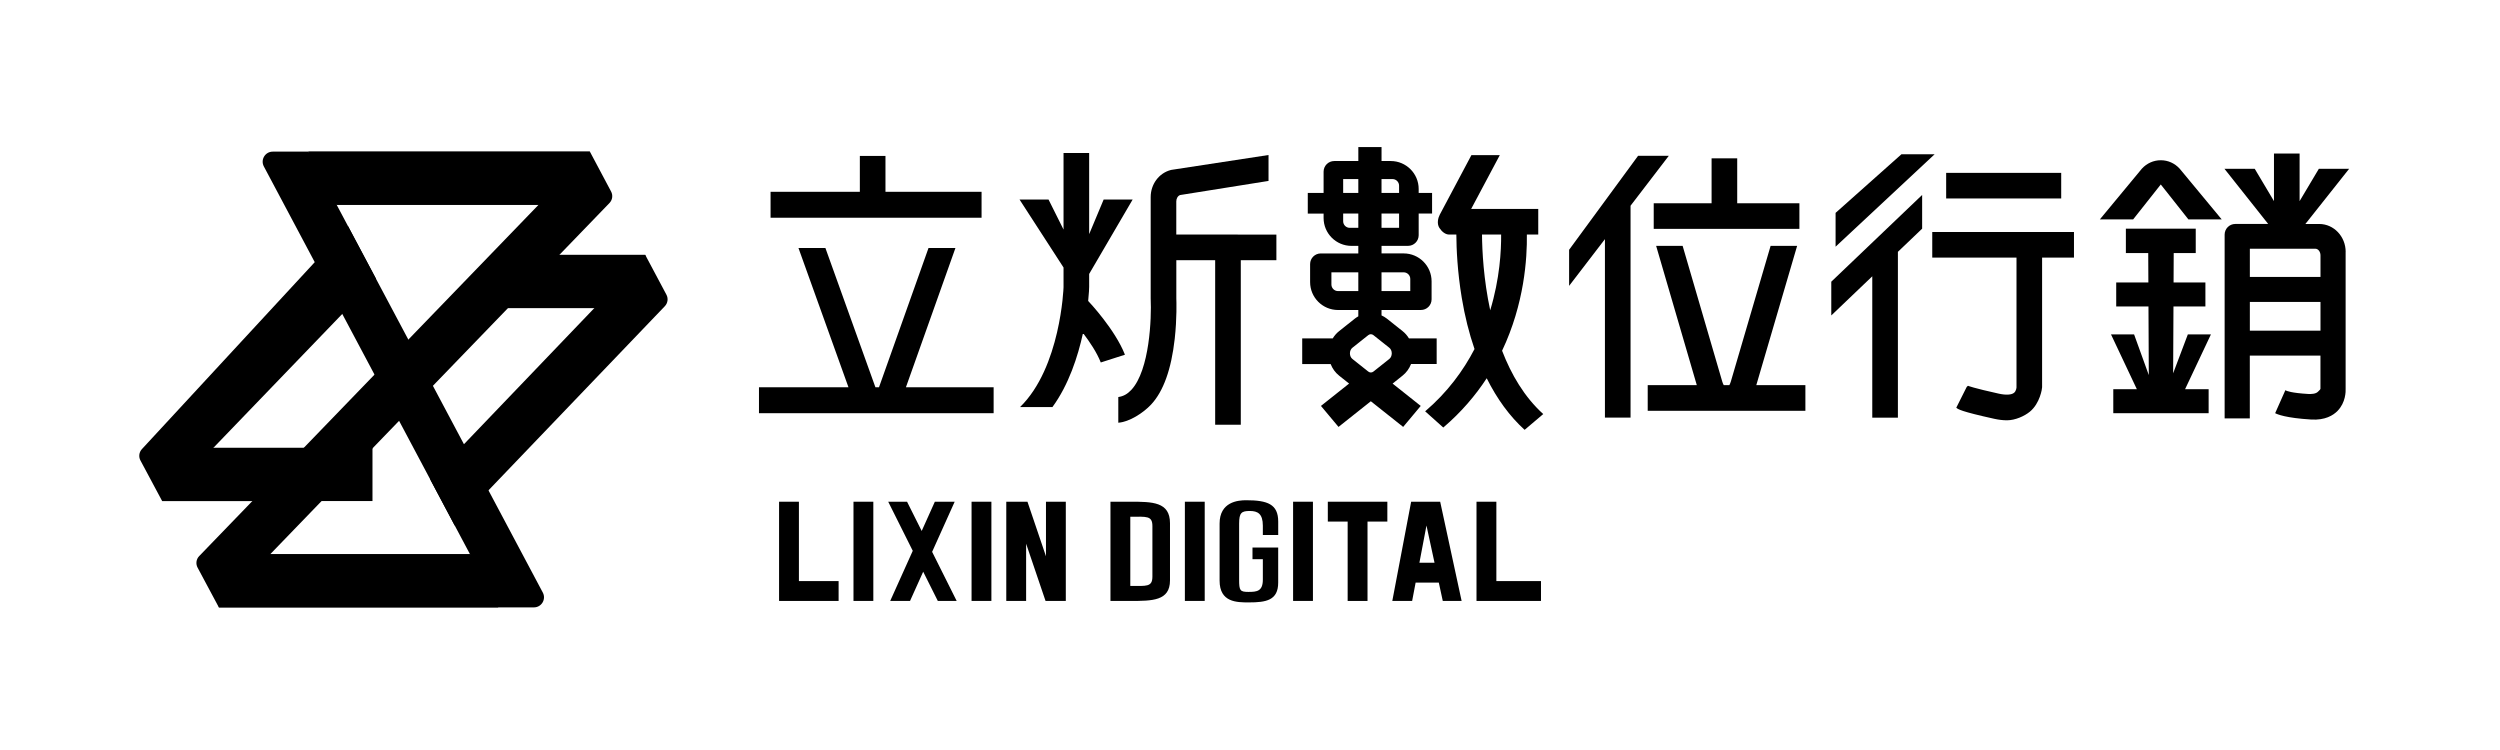
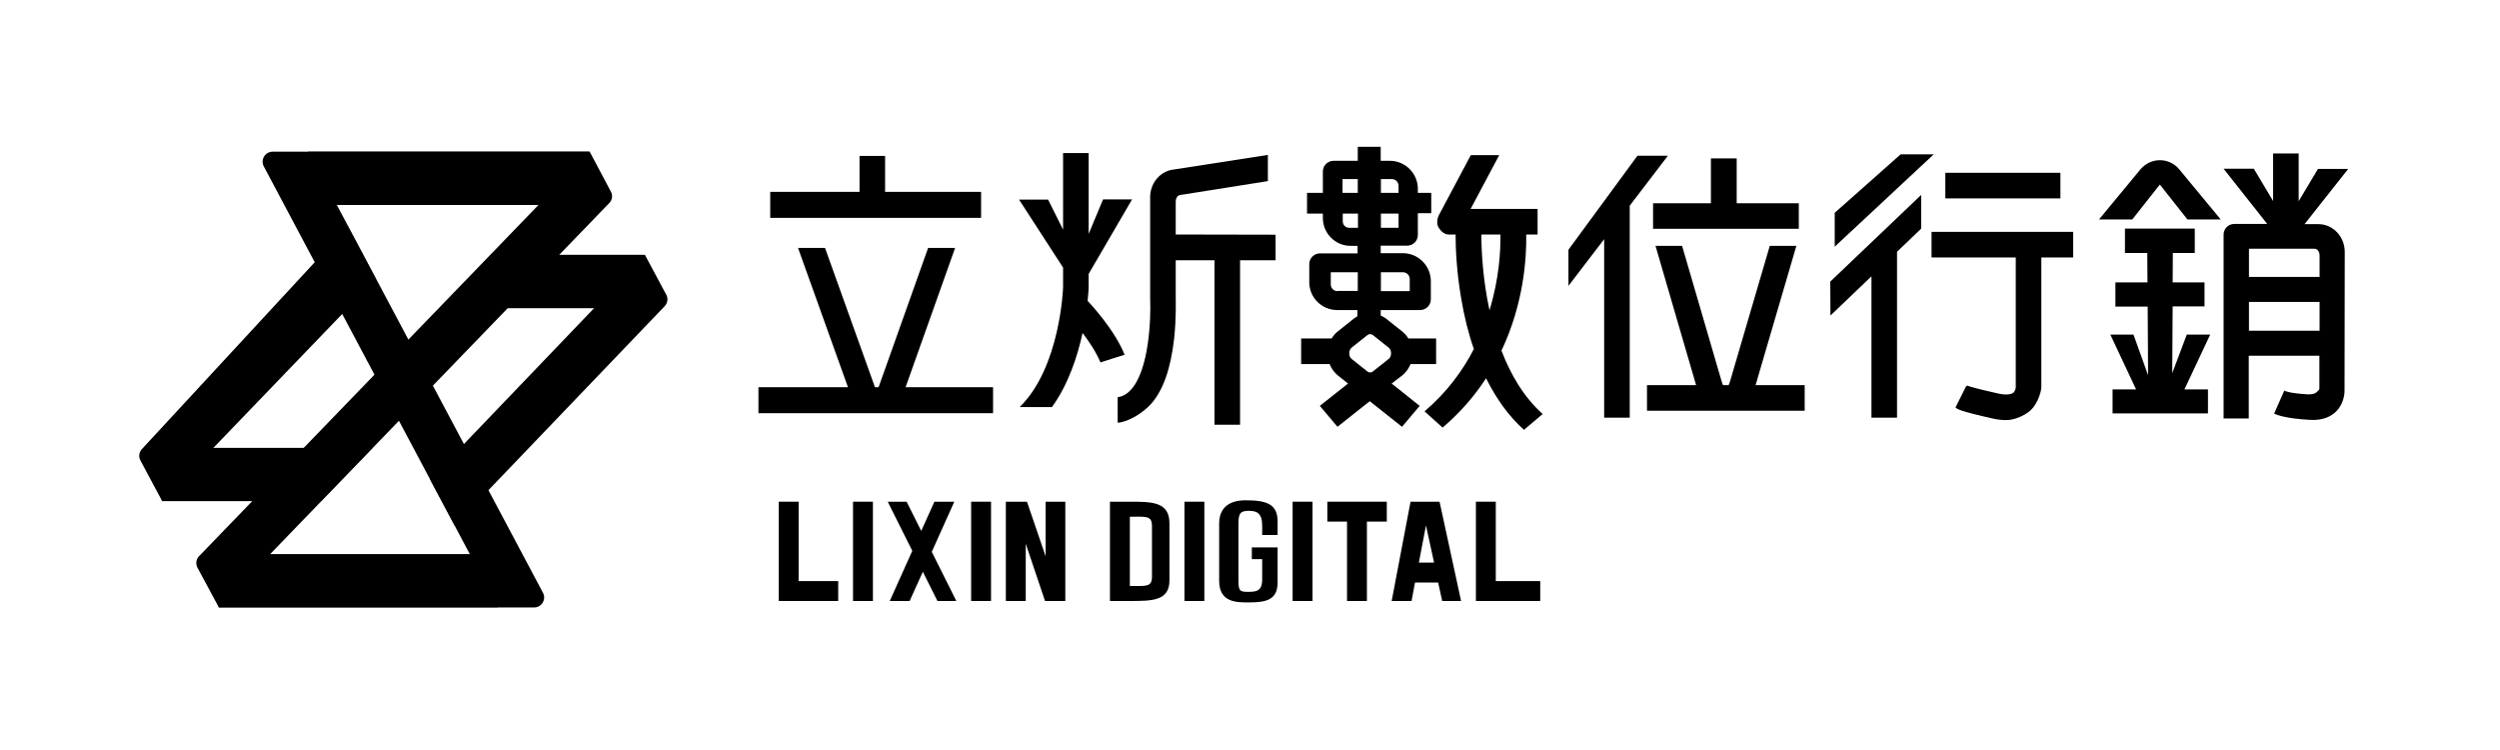
- <svg xmlns="http://www.w3.org/2000/svg" xmlns:xlink="http://www.w3.org/1999/xlink" version="1.1" id="圖層_2" x="0px" y="0px" viewBox="615 -184.19 1231.27 369.19" style="enable-background:new 615 -184.19 1231.27 369.19;" xml:space="preserve">
+ <svg xmlns="http://www.w3.org/2000/svg" version="1.1" id="圖層_2_1_" x="0px" y="0px" viewBox="0 0 1231.3 369.2" style="enable-background:new 0 0 1231.3 369.2;" xml:space="preserve">
  <g>
-     <polygon class="st0" points="747.72,88.76 722.79,114.95 860.4,114.95 846.47,88.76  " />
-     <g class="st1">
+     <polygon points="132.7,273 107.8,299.1 245.4,299.1 231.5,273  " />
+     <g>
      <g>
-         <defs>
-           <rect id="SVGID_21_" x="722.79" y="88.76" width="137.61" height="26.19" />
-         </defs>
-         <clipPath id="SVGID_3_">
-           <use xlink:href="#SVGID_21_" style="overflow:visible;" />
-         </clipPath>
-         <g class="st2">
-           <defs>
-             <polygon id="SVGID_23_" points="747.72,88.76 722.79,114.95 860.4,114.95 846.47,88.76      " />
-           </defs>
-           <clipPath id="SVGID_4_">
-             <use xlink:href="#SVGID_23_" style="overflow:visible;" />
-           </clipPath>
-           <linearGradient id="SVGID_5_" gradientUnits="userSpaceOnUse" x1="1173.331" y1="15.42" x2="1181.01" y2="15.42" gradientTransform="matrix(17.919 0 0 -17.919 -20302.117 378.1678)">
-             <stop offset="0" style="stop-color:#231815" />
-             <stop offset="0.02" style="stop-color:#332926" />
-             <stop offset="0.079" style="stop-color:#5E5653" />
-             <stop offset="0.143" style="stop-color:#847E7C" />
-             <stop offset="0.212" style="stop-color:#A5A1A0" />
-             <stop offset="0.286" style="stop-color:#C1BEBE" />
-             <stop offset="0.368" style="stop-color:#D8D6D6" />
-             <stop offset="0.46" style="stop-color:#EAE8E8" />
-             <stop offset="0.569" style="stop-color:#F6F5F5" />
-             <stop offset="0.71" style="stop-color:#FDFDFD" />
-             <stop offset="1" style="stop-color:#FFFFFF" />
-           </linearGradient>
-           <rect x="722.79" y="88.76" class="st3" width="137.61" height="26.19" />
+         <g>
+           <rect x="107.8" y="273" width="137.6" height="26.2" />
        </g>
      </g>
    </g>
-     <polygon class="st0" points="880.7,-83.32 905.52,-109.51 766.89,-109.51 780.82,-83.32  " />
-     <g class="st1">
+     <polygon points="265.7,100.9 290.5,74.7 151.9,74.7 165.8,100.9  " />
+     <g>
      <g>
-         <defs>
-           <rect id="SVGID_26_" x="766.89" y="-109.51" width="138.64" height="26.19" />
-         </defs>
-         <clipPath id="SVGID_6_">
-           <use xlink:href="#SVGID_26_" style="overflow:visible;" />
-         </clipPath>
-         <g class="st4">
-           <defs>
-             <polygon id="SVGID_28_" points="880.7,-83.32 905.53,-109.51 766.89,-109.51 780.82,-83.32      " />
-           </defs>
-           <clipPath id="SVGID_7_">
-             <use xlink:href="#SVGID_28_" style="overflow:visible;" />
-           </clipPath>
-           <linearGradient id="SVGID_8_" gradientUnits="userSpaceOnUse" x1="1175.66" y1="25.013" x2="1183.34" y2="25.013" gradientTransform="matrix(18.0528 0 0 -18.0528 -20457.07 355.1339)">
-             <stop offset="0" style="stop-color:#FFFFFF" />
-             <stop offset="0.29" style="stop-color:#FDFDFD" />
-             <stop offset="0.431" style="stop-color:#F6F5F5" />
-             <stop offset="0.54" style="stop-color:#EAE8E8" />
-             <stop offset="0.632" style="stop-color:#D8D6D6" />
-             <stop offset="0.714" style="stop-color:#C1BEBE" />
-             <stop offset="0.788" style="stop-color:#A5A1A0" />
-             <stop offset="0.857" style="stop-color:#847E7C" />
-             <stop offset="0.921" style="stop-color:#5E5653" />
-             <stop offset="0.98" style="stop-color:#332926" />
-             <stop offset="1" style="stop-color:#231815" />
-           </linearGradient>
-           <rect x="766.89" y="-109.51" class="st5" width="138.64" height="26.19" />
+         <g>
+           <rect x="151.9" y="74.7" width="138.6" height="26.2" />
        </g>
      </g>
    </g>
-     <polygon class="st0" points="798.46,36.39 719.96,36.39 694.89,62.4 694.82,62.29 694.88,62.58 773.16,62.58  " />
-     <g class="st1">
+     <polygon points="183.5,220.6 105,220.6 79.9,246.6 79.8,246.5 79.9,246.8 158.2,246.8  " />
+     <g>
      <g>
-         <defs>
-           <rect id="SVGID_2_" x="694.82" y="36.39" width="103.63" height="26.19" />
-         </defs>
-         <clipPath id="SVGID_9_">
-           <use xlink:href="#SVGID_2_" style="overflow:visible;" />
-         </clipPath>
-         <g class="st6">
-           <defs>
-             <polygon id="SVGID_33_" points="798.45,36.39 719.97,36.39 694.89,62.4 694.82,62.29 694.87,62.58 773.16,62.58      " />
-           </defs>
-           <clipPath id="SVGID_10_">
-             <use xlink:href="#SVGID_33_" style="overflow:visible;" />
-           </clipPath>
-           <linearGradient id="SVGID_11_" gradientUnits="userSpaceOnUse" x1="1162.456" y1="17.028" x2="1170.136" y2="17.028" gradientTransform="matrix(13.4947 0 0 -13.4947 -14992.177 279.2785)">
-             <stop offset="0" style="stop-color:#231815" />
-             <stop offset="0.02" style="stop-color:#332926" />
-             <stop offset="0.079" style="stop-color:#5E5653" />
-             <stop offset="0.143" style="stop-color:#847E7C" />
-             <stop offset="0.212" style="stop-color:#A5A1A0" />
-             <stop offset="0.286" style="stop-color:#C1BEBE" />
-             <stop offset="0.368" style="stop-color:#D8D6D6" />
-             <stop offset="0.46" style="stop-color:#EAE8E8" />
-             <stop offset="0.569" style="stop-color:#F6F5F5" />
-             <stop offset="0.71" style="stop-color:#FDFDFD" />
-             <stop offset="1" style="stop-color:#FFFFFF" />
-           </linearGradient>
-           <rect x="694.82" y="36.39" class="st7" width="103.63" height="26.19" />
+         <g>
+           <polygon points="79.8,220.6 181.5,220.6 153.5,246.8 79.8,246.8     " />
        </g>
      </g>
    </g>
-     <path class="st0" d="M860.4,114.95L744.95-102.21c-1.76-3.31,0.64-7.3,4.38-7.3h17.56l115.45,217.17c1.76,3.3-0.64,7.29-4.38,7.29   H860.4z" />
-     <path class="st8" d="M932.79-58.64L826.89,51.93l12.07,22.72L942.45-33.4c1.44-1.51,1.76-3.79,0.78-5.63L932.79-58.64z" />
-     <path class="st0" d="M864.82-32.46h42.88l25.09-26.19h-42.68L864.82-32.46z M932.82-58.64h-0.03l0.04,0.08L932.82-58.64z" />
-     <g class="st1">
+     <path class="st0" d="M245.4,299.1L130,82c-1.8-3.3,0.6-7.3,4.4-7.3h17.6l115.5,217.2c1.8,3.3-0.6,7.3-4.4,7.3H245.4z" />
+     <path class="st0" d="M249.8,151.7h42.9l25.1-26.2h-42.7L249.8,151.7z M317.8,125.6L317.8,125.6L317.8,125.6L317.8,125.6z" />
+     <g>
      <g>
-         <defs>
-           <rect id="SVGID_1_" x="864.82" y="-58.64" width="68.02" height="26.19" />
-         </defs>
-         <clipPath id="SVGID_12_">
-           <use xlink:href="#SVGID_1_" style="overflow:visible;" />
-         </clipPath>
-         <g class="st9">
-           <defs>
-             <path id="SVGID_38_" d="M864.82-32.46h42.89l25.09-26.18h-42.68L864.82-32.46z M932.83-58.64h-0.03l0.04,0.08L932.83-58.64z" />
-           </defs>
-           <clipPath id="SVGID_13_">
-             <use xlink:href="#SVGID_38_" style="overflow:visible;" />
-           </clipPath>
-           <linearGradient id="SVGID_14_" gradientUnits="userSpaceOnUse" x1="1158.969" y1="24.381" x2="1166.648" y2="24.381" gradientTransform="matrix(8.8572 0 0 -8.8572 -9400.416 170.3971)">
-             <stop offset="0" style="stop-color:#FFFFFF" />
-             <stop offset="0.29" style="stop-color:#FDFDFD" />
-             <stop offset="0.431" style="stop-color:#F6F5F5" />
-             <stop offset="0.54" style="stop-color:#EAE8E8" />
-             <stop offset="0.632" style="stop-color:#D8D6D6" />
-             <stop offset="0.714" style="stop-color:#C1BEBE" />
-             <stop offset="0.788" style="stop-color:#A5A1A0" />
-             <stop offset="0.857" style="stop-color:#847E7C" />
-             <stop offset="0.921" style="stop-color:#5E5653" />
-             <stop offset="0.98" style="stop-color:#332926" />
-             <stop offset="1" style="stop-color:#231815" />
-           </linearGradient>
-           <rect x="864.82" y="-58.64" class="st10" width="68.02" height="26.18" />
+         <g>
+           <rect x="249.8" y="125.6" width="68" height="26.2" />
        </g>
      </g>
    </g>
-     <path class="st8" d="M722.79,114.95L915.19-84.22c1.45-1.51,1.77-3.79,0.78-5.64l-10.44-19.64L713.09,89.7   c-1.46,1.51-1.77,3.8-0.78,5.66L722.79,114.95z" />
-     <path class="st8" d="M694.86,62.58L800.2-46.85L786.41-72.8L684.88,37.01c-1.4,1.52-1.69,3.76-0.71,5.58L694.86,62.58z" />
  </g>
  <g>
-     <path class="st0" d="M1098.43-89.72h-47.33v-17.67h-12.62v17.67h-43.97v12.75h103.92V-89.72z M1061.17,6.55l24.39-68.6h-13.26   l-24.39,68.6h-1.76l-24.63-68.6h-13.27l24.63,68.6H988.8V19.3h115.57V6.55H1061.17z" />
-     <path class="st0" d="M1354.79-11.45c11-23.18,12.38-45.65,12.2-57.22h5.61v-12.62h-33.04l14.11-26.51h-13.98l-15.58,29.32   c-0.86,1.63-1.54,4.47-0.2,6.53c1.28,1.97,3,3.28,4.84,3.28h3.51c0.04,7.05,0.53,18.31,2.67,31.16c1.5,9.04,3.61,17.47,6.28,25.22   c-5.53,10.66-13.32,21.3-24.31,30.68l8.93,7.98c8.89-7.58,15.88-15.84,21.39-24.27c5.07,10.18,11.32,18.75,18.67,25.41l9.17-7.77   C1365.73,11.3,1359.27,0.19,1354.79-11.45z M1348.94-31.37c-3.28-15.22-3.97-29.25-4.04-37.3h9.42   C1354.39-60.82,1353.67-46.95,1348.94-31.37z M1305.76,0.82c1.9-1.51,3.32-3.49,4.19-5.73h12.62v-12.62h-13.65   c-0.83-1.37-1.88-2.59-3.16-3.6l-7.79-6.19c-0.8-0.63-1.67-1.12-2.56-1.53v-2.67h19.41c2.9,0,5.25-2.35,5.25-5.25v-8.86   c0-7.58-6.17-13.75-13.75-13.75h-10.9v-3.72h13.04c2.9,0,5.25-2.35,5.25-5.25v-10.66h6.6v-10.15h-6.6v-1.97   c0-7.58-6.17-13.75-13.75-13.75h-4.54v-6.89h-11.43v6.89h-11.86c-2.9,0-5.25,2.35-5.25,5.25v10.47h-7.79V-79h7.79v2.18   c0,7.57,6.16,13.73,13.73,13.73h3.37v3.72h-18.49c-2.9,0-5.25,2.35-5.25,5.25v8.87c0,7.58,6.16,13.74,13.74,13.74h10v3.11   c-0.57,0.32-1.12,0.68-1.65,1.09l-7.79,6.19c-1.28,1.01-2.33,2.24-3.16,3.6h-15.03V-4.9h14c0.87,2.24,2.29,4.22,4.19,5.73l4.9,3.89   l-13.86,11.01l8.65,10.34l15.92-12.64l15.92,12.64l8.65-10.34l-13.85-11L1305.76,0.82z M1295.41-96h5.39c1.8,0,3.26,1.46,3.26,3.26   v3.58h-8.65V-96z M1295.41-79.01h8.65v7.03h-8.65V-79.01z M1295.41-50.07h10.9c1.8,0,3.26,1.46,3.26,3.26v5.98h-14.16   L1295.41-50.07L1295.41-50.07z M1276.52-96h7.46v6.84h-7.46V-96z M1279.76-71.98c-1.79,0-3.24-1.45-3.24-3.24v-3.79h7.46v7.03   H1279.76z M1273.98-40.83c-1.79,0-3.25-1.46-3.25-3.25v-5.99h13.25v9.24H1273.98z M1299.24-7.4l-7.79,6.19   c-0.81,0.64-1.78,0.64-2.59,0l-7.79-6.19c-0.77-0.61-1.22-1.62-1.22-2.76s0.44-2.14,1.22-2.76l7.79-6.19   c0.81-0.64,1.78-0.64,2.59,0l7.79,6.19c0.77,0.61,1.22,1.62,1.22,2.76C1300.45-9.01,1300.01-8.01,1299.24-7.4z" />
-     <path class="st0" d="M1692.52-19.48l-7.23,19.15l0.16-32.91h15.73v-11.82h-15.68l0.07-14.48h10.85v-12.02h-34.41v12.02h11.01   l0.07,14.48h-15.84v11.82h15.89l0.16,33.79l-7.24-20.03h-11.37l12.72,26.96h-11.6V19.3h46.96V7.48h-11.6l12.72-26.96L1692.52-19.48   L1692.52-19.48z M1679.21-105.27c-3.54,0-6.85,1.47-9.32,4.15l-20.7,24.99h16.4l13.61-17.21l13.61,17.21h16.4l-20.7-24.98   C1686.06-103.8,1682.75-105.27,1679.21-105.27z M1770.26-60.14c0-7.58-5.84-13.74-13.01-13.74h-6.83l21.54-27.17h-14.91   l-9.48,15.92v-23.46h-12.62v23.45l-9.48-15.92h-14.91l21.54,27.17h-16.2c-2.9,0-5.25,2.35-5.25,5.25v90.5h12.4v-30.9h34.79V7.33   c0,0.15-0.21,0.22-0.2,0.37c0,0.02,0.07-0.05-1.05,1.06c-1.07,1.06-3.21,1.17-4.82,1.08c-8.24-0.5-10.59-1.46-11.22-1.83   l-5.02,11.29c0.99,0.54,5.2,2.37,17.73,3.13c6.9,0.43,10.88-2.08,13-4.25c4.03-4.13,4.05-9.57,3.98-11v-67.32H1770.26z    M1757.86-21.33h-34.79V-35.5h34.79V-21.33z M1757.86-47.8h-34.79v-13.89h32.27c1.37,0,2.52,1.49,2.52,3.25V-47.8z M1740.34,7.86   c0.01,0,0.06,0.06,0.22,0.16l0.02-0.04C1740.58,7.98,1740.51,7.93,1740.34,7.86z" />
-     <path class="st0" d="M1429.47-71.47h71.75v-12.62h-30.63v-22.13h-12.62v22.13h-28.5V-71.47z M1479.99,5.5l20.11-68.6h-13.06   l-19.59,66.82c-0.22,0.75-0.48,1.32-0.74,1.78h-2.75c-0.26-0.46-0.52-1.03-0.74-1.78l-19.51-66.82h-13.05l20.03,68.6h-24.18v12.62   h77.66V5.5H1479.99z M1421.77-107.46l-33.97,46.29v17.77l17.64-23.01v87.9h12.62V-82.87l18.85-24.6h-15.14V-107.46z" />
-     <path class="st0" d="M1566.65-69.95v12.62h41.49V6.63c0,0.02-0.1,1.74-1.21,2.64c-1.26,1.03-3.99,1.19-7.49,0.42   c-12.62-2.79-15.07-3.83-15.17-3.87c0.02,0.01-0.23,0.04-0.65,0.56l-5.14,10.23c0.9,0.76,2.13,1.8,18.7,5.46   c2.23,0.49,4.32,0.74,6.25,0.74c4.08,0,8.62-2.05,11.29-4.24c5.03-4.12,6.05-11.45,6.03-12.03v-63.86h15.7v-12.62h-69.8V-69.95z    M1630.16-99.05h-56.66v12.62h56.66V-99.05z M1516.92-28.83l20.19-19.28V21.5h12.62v-81.66l11.94-11.41v-16.61l-44.75,42.73V-28.83   z M1551.48-108.22l-32.44,28.87v16.66l48.79-45.53H1551.48z" />
-     <path class="st0" d="M1194.33-68.67V-85c0-1.47,0.79-2.76,1.89-3.13l43.54-6.95v-12.77l-47.74,7.31c-0.14,0.02-0.28,0.05-0.42,0.09   c-5.82,1.52-9.88,7-9.88,13.33v50.01c0,0.08,0,0.17,0.01,0.25c0.43,9.13-0.45,34.95-9.58,44.73c-1.9,2.03-3.95,3.15-6.38,3.48V24   c5.41-0.37,12.26-4.78,16.17-8.96c6.03-6.46,9.94-17.34,11.62-32.35c1.13-10.16,0.84-18.7,0.79-19.9v-18.83h19.13v81.02h12.62   v-81.02h17.53v-12.62L1194.33-68.67L1194.33-68.67z M1150.93-35.97c0.4-3.85,0.5-6.4,0.49-6.97v-6.33l21.42-36.65h-14.28   l-7.14,17.05v-39.95h-12.62v37.7l-7.39-14.8h-14.28l21.67,33.48v9.57c0,0.05,0,0.1,0,0.15c0.01,0.36-1.45,39.54-21.42,59.02h15.95   c8.03-10.99,12.55-24.89,15.06-36.47c3.27,4.29,6.83,9.59,8.75,14.5l11.9-3.82C1164.18-21.9,1151.56-35.3,1150.93-35.97z" />
+     <path d="M483.4,94.5h-47.3V76.8h-12.6v17.7h-44v12.8h103.9L483.4,94.5L483.4,94.5z M446.2,190.7l24.4-68.6h-13.3l-24.4,68.6h-1.8   l-24.6-68.6h-13.3l24.6,68.6h-44.1v12.8h115.6v-12.8H446.2z" />
+     <path d="M739.8,172.7c11-23.2,12.4-45.7,12.2-57.2h5.6v-12.6h-33l14.1-26.5h-14l-15.6,29.3c-0.9,1.6-1.5,4.5-0.2,6.5   c1.3,2,3,3.3,4.8,3.3h3.5c0,7,0.5,18.3,2.7,31.2c1.5,9,3.6,17.5,6.3,25.2c-5.5,10.7-13.3,21.3-24.3,30.7l8.9,8   c8.9-7.6,15.9-15.8,21.4-24.3c5.1,10.2,11.3,18.8,18.7,25.4l9.2-7.8C750.7,195.5,744.3,184.4,739.8,172.7z M733.9,152.8   c-3.3-15.2-4-29.3-4-37.3h9.4C739.4,123.4,738.7,137.2,733.9,152.8z M690.8,185c1.9-1.5,3.3-3.5,4.2-5.7h12.6v-12.6h-13.7   c-0.8-1.4-1.9-2.6-3.2-3.6l-7.8-6.2c-0.8-0.6-1.7-1.1-2.6-1.5v-2.7h19.4c2.9,0,5.3-2.3,5.3-5.3v-8.9c0-7.6-6.2-13.8-13.8-13.8   h-10.9v-3.7h13c2.9,0,5.3-2.3,5.3-5.3v-10.7h6.6V95h-6.6v-2c0-7.6-6.2-13.8-13.8-13.8h-4.5v-6.9H669v6.9h-11.9   c-2.9,0-5.3,2.3-5.3,5.3V95h-7.8v10.2h7.8v2.2c0,7.6,6.2,13.7,13.7,13.7h3.4v3.7h-18.5c-2.9,0-5.3,2.3-5.3,5.3v8.9   c0,7.6,6.2,13.7,13.7,13.7h10v3.1c-0.6,0.3-1.1,0.7-1.7,1.1l-7.8,6.2c-1.3,1-2.3,2.2-3.2,3.6h-15v12.6h14c0.9,2.2,2.3,4.2,4.2,5.7   l4.9,3.9l-13.9,11l8.7,10.3l15.9-12.6l15.9,12.6l8.7-10.3l-13.8-11L690.8,185z M680.4,88.2h5.4c1.8,0,3.3,1.5,3.3,3.3V95h-8.7V88.2   z M680.4,105.2h8.7v7h-8.7V105.2z M680.4,134.1h10.9c1.8,0,3.3,1.5,3.3,3.3v6h-14.2V134.1L680.4,134.1z M661.5,88.2h7.5V95h-7.5   V88.2z M664.8,112.2c-1.8,0-3.2-1.4-3.2-3.2v-3.8h7.5v7H664.8z M659,143.4c-1.8,0-3.3-1.5-3.3-3.3v-6H669v9.2H659z M684.2,176.8   l-7.8,6.2c-0.8,0.6-1.8,0.6-2.6,0l-7.8-6.2c-0.8-0.6-1.2-1.6-1.2-2.8s0.4-2.1,1.2-2.8l7.8-6.2c0.8-0.6,1.8-0.6,2.6,0l7.8,6.2   c0.8,0.6,1.2,1.6,1.2,2.8C685.4,175.2,685,176.2,684.2,176.8z" />
+     <path d="M1077.5,164.7l-7.2,19.1l0.2-32.9h15.7v-11.8h-15.7l0.1-14.5h10.8v-12H1047v12h11l0.1,14.5h-15.8V151h15.9l0.2,33.8   l-7.2-20h-11.4l12.7,27h-11.6v11.8h47v-11.8h-11.6l12.7-27H1077.5L1077.5,164.7z M1064.2,78.9c-3.5,0-6.8,1.5-9.3,4.2l-20.7,25   h16.4l13.6-17.2l13.6,17.2h16.4l-20.7-25C1071.1,80.4,1067.8,78.9,1064.2,78.9z M1155.3,124.1c0-7.6-5.8-13.7-13-13.7h-6.8   l21.5-27.2h-14.9l-9.5,15.9V75.6H1120v23.4l-9.5-15.9h-14.9l21.5,27.2h-16.2c-2.9,0-5.3,2.3-5.3,5.3v90.5h12.4v-30.9h34.8v16.4   c0,0.1-0.2,0.2-0.2,0.4c0,0,0.1-0.1-1.1,1.1c-1.1,1.1-3.2,1.2-4.8,1.1c-8.2-0.5-10.6-1.5-11.2-1.8l-5,11.3c1,0.5,5.2,2.4,17.7,3.1   c6.9,0.4,10.9-2.1,13-4.3c4-4.1,4.1-9.6,4-11L1155.3,124.1L1155.3,124.1z M1142.9,162.9h-34.8v-14.2h34.8V162.9z M1142.9,136.4   h-34.8v-13.9h32.3c1.4,0,2.5,1.5,2.5,3.3V136.4z M1125.3,192.1c0,0,0.1,0.1,0.2,0.2l0,0C1125.6,192.2,1125.5,192.1,1125.3,192.1z" />
+     <path d="M814.5,112.7h71.8v-12.6h-30.6V78H843v22.1h-28.5V112.7z M865,189.7l20.1-68.6H872l-19.6,66.8c-0.2,0.8-0.5,1.3-0.7,1.8   H849c-0.3-0.5-0.5-1-0.7-1.8l-19.5-66.8h-13.1l20,68.6h-24.2v12.6h77.7v-12.6H865z M806.8,76.7l-34,46.3v17.8l17.6-23v87.9h12.6   V101.3l18.8-24.6L806.8,76.7L806.8,76.7z" />
+     <path d="M951.7,114.2v12.6h41.5v64c0,0-0.1,1.7-1.2,2.6c-1.3,1-4,1.2-7.5,0.4c-12.6-2.8-15.1-3.8-15.2-3.9c0,0-0.2,0-0.7,0.6   l-5.1,10.2c0.9,0.8,2.1,1.8,18.7,5.5c2.2,0.5,4.3,0.7,6.3,0.7c4.1,0,8.6-2.1,11.3-4.2c5-4.1,6.1-11.5,6-12v-63.9h15.7v-12.6   L951.7,114.2L951.7,114.2L951.7,114.2z M1015.2,85.1h-56.7v12.6h56.7V85.1z M901.9,155.4l20.2-19.3v69.6h12.6V124l11.9-11.4V96   l-44.8,42.7L901.9,155.4L901.9,155.4z M936.5,76L904,104.8v16.7L952.8,76H936.5z" />
+     <path d="M579.3,115.5V99.2c0-1.5,0.8-2.8,1.9-3.1l43.5-6.9V76.3L577,83.7c-0.1,0-0.3,0.1-0.4,0.1c-5.8,1.5-9.9,7-9.9,13.3v50   c0,0.1,0,0.2,0,0.3c0.4,9.1-0.4,34.9-9.6,44.7c-1.9,2-3.9,3.2-6.4,3.5v12.6c5.4-0.4,12.3-4.8,16.2-9c6-6.5,9.9-17.3,11.6-32.3   c1.1-10.2,0.8-18.7,0.8-19.9v-18.8h19.1v81h12.6v-81h17.5v-12.6L579.3,115.5L579.3,115.5z M535.9,148.2c0.4-3.9,0.5-6.4,0.5-7v-6.3   l21.4-36.7h-14.3l-7.1,17V75.4h-12.6v37.7l-7.4-14.8h-14.3l21.7,33.5v9.6c0,0.1,0,0.1,0,0.1c0,0.4-1.4,39.5-21.4,59h15.9   c8-11,12.6-24.9,15.1-36.5c3.3,4.3,6.8,9.6,8.8,14.5l11.9-3.8C549.2,162.3,536.6,148.9,535.9,148.2z" />
  </g>
  <g>
-     <rect x="1035.35" y="62.91" class="st0" width="9.77" height="48.86" />
-     <polygon class="st0" points="1086.17,111.78 1074.08,87.6 1085.19,62.91 1075.42,62.91 1068.94,77.32 1061.73,62.91 1052.45,62.91    1064.54,87.09 1053.43,111.78 1063.2,111.78 1069.68,97.38 1076.88,111.78  " />
-     <rect x="1093.5" y="62.91" class="st0" width="9.77" height="48.86" />
-     <rect x="1198.56" y="62.91" class="st0" width="9.77" height="48.86" />
-     <path class="st0" d="M1171.69,62.91h-9.78v48.87h9.78c10.78,0,19.54,0,19.54-10.1V73.5C1191.23,62.91,1182.46,62.91,1171.69,62.91z    M1182.57,99.78c0,5.26-3,4.6-10.88,4.6h-0.01V70.31h0.01c7.89,0,10.88-0.66,10.88,4.6V99.78z" />
-     <rect x="1251.86" y="62.91" class="st0" width="9.77" height="48.86" />
-     <polygon class="st0" points="1008.47,102 1008.47,62.91 998.7,62.91 998.7,111.78 1028.02,111.78 1028.02,102  " />
-     <polygon class="st0" points="1373.95,102 1351.97,102 1351.97,62.91 1342.19,62.91 1342.19,111.78 1351.97,111.78 1351.97,111.78    1373.95,111.78  " />
-     <path class="st0" d="M1325.58,111.78h9.28l-10.56-48.86H1310l-9.28,48.86h9.77l1.72-9.05h11.41L1325.58,111.78z M1314.07,92.95   l3.48-18.32l3.96,18.32H1314.07z" />
-     <polygon class="st0" points="1298.28,62.91 1268.96,62.91 1268.96,72.69 1278.73,72.69 1278.73,111.78 1288.51,111.78    1288.51,72.69 1298.28,72.69  " />
-     <polygon class="st0" points="1130.15,62.91 1130.15,89.79 1121.03,62.91 1110.6,62.91 1110.6,111.78 1120.37,111.78 1120.37,83.59    1129.94,111.78 1139.92,111.78 1139.92,62.91  " />
-     <path class="st0" d="M1225.61,112.51L1225.61,112.51c-0.11-0.01-0.22,0-0.33,0H1225.61z M1244.53,79.32v-6.63   c0-8.57-5.26-10.51-15.84-10.51c-3.93,0-13.03,0.77-13.03,11.5v28.09c0,10.73,8.45,10.73,14.43,10.73c8.43,0,14.43-0.97,14.43-9.75   V85.46h-12.66v5.77h5.1v10.03c0,5.77-2.94,6.07-7.11,6.07s-4.57-0.73-4.57-6.06v-27.6c0-5.33,1.18-6.2,5.25-6.2   c3.89,0,6.43,1.34,6.43,7.26v4.58h7.57V79.32z" />
+     <rect x="420.3" y="247.1" width="9.8" height="48.9" />
+     <polygon points="471.2,296 459.1,271.8 470.2,247.1 460.4,247.1 453.9,261.5 446.7,247.1 437.4,247.1 449.5,271.3 438.4,296    448.2,296 454.7,281.6 461.9,296  " />
+     <rect x="478.5" y="247.1" width="9.8" height="48.9" />
+     <rect x="583.6" y="247.1" width="9.8" height="48.9" />
+     <path d="M556.7,247.1h-9.8V296h9.8c10.8,0,19.5,0,19.5-10.1v-28.2C576.2,247.1,567.5,247.1,556.7,247.1z M567.6,284   c0,5.3-3,4.6-10.9,4.6h0v-34.1h0c7.9,0,10.9-0.7,10.9,4.6V284z" />
+     <rect x="636.9" y="247.1" width="9.8" height="48.9" />
+     <polygon points="393.5,286.2 393.5,247.1 383.7,247.1 383.7,296 413,296 413,286.2  " />
+     <polygon points="758.9,286.2 737,286.2 737,247.1 727.2,247.1 727.2,296 737,296 737,296 758.9,296  " />
+     <path d="M710.6,296h9.3l-10.6-48.9H695l-9.3,48.9h9.8l1.7-9.1h11.4L710.6,296z M699.1,277.1l3.5-18.3l4,18.3H699.1z" />
+     <polygon points="683.3,247.1 654,247.1 654,256.9 663.7,256.9 663.7,296 673.5,296 673.5,256.9 683.3,256.9  " />
+     <polygon points="515.2,247.1 515.2,274 506,247.1 495.6,247.1 495.6,296 505.4,296 505.4,267.8 514.9,296 524.9,296 524.9,247.1     " />
+     <path d="M610.6,296.7L610.6,296.7c-0.1,0-0.2,0-0.3,0H610.6z M629.5,263.5v-6.6c0-8.6-5.3-10.5-15.8-10.5c-3.9,0-13,0.8-13,11.5   V286c0,10.7,8.4,10.7,14.4,10.7c8.4,0,14.4-1,14.4-9.8v-17.3h-12.7v5.8h5.1v10c0,5.8-2.9,6.1-7.1,6.1s-4.6-0.7-4.6-6.1v-27.6   c0-5.3,1.2-6.2,5.3-6.2c3.9,0,6.4,1.3,6.4,7.3v4.6L629.5,263.5L629.5,263.5L629.5,263.5z" />
  </g>
+   <path class="st8" d="M107.8,299.1L300.2,100c1.5-1.5,1.8-3.8,0.8-5.6l-10.4-19.6L98.1,273.9c-1.5,1.5-1.8,3.8-0.8,5.7L107.8,299.1z" />
+   <path class="st8" d="M79.9,246.8l105.3-109.4l-13.8-25.9L69.9,221.2c-1.4,1.5-1.7,3.8-0.7,5.6L79.9,246.8z" />
+   <path class="st8" d="M317.8,125.6L211.9,236.1l12.1,22.7l103.5-108c1.4-1.5,1.8-3.8,0.8-5.6L317.8,125.6z" />
</svg>
